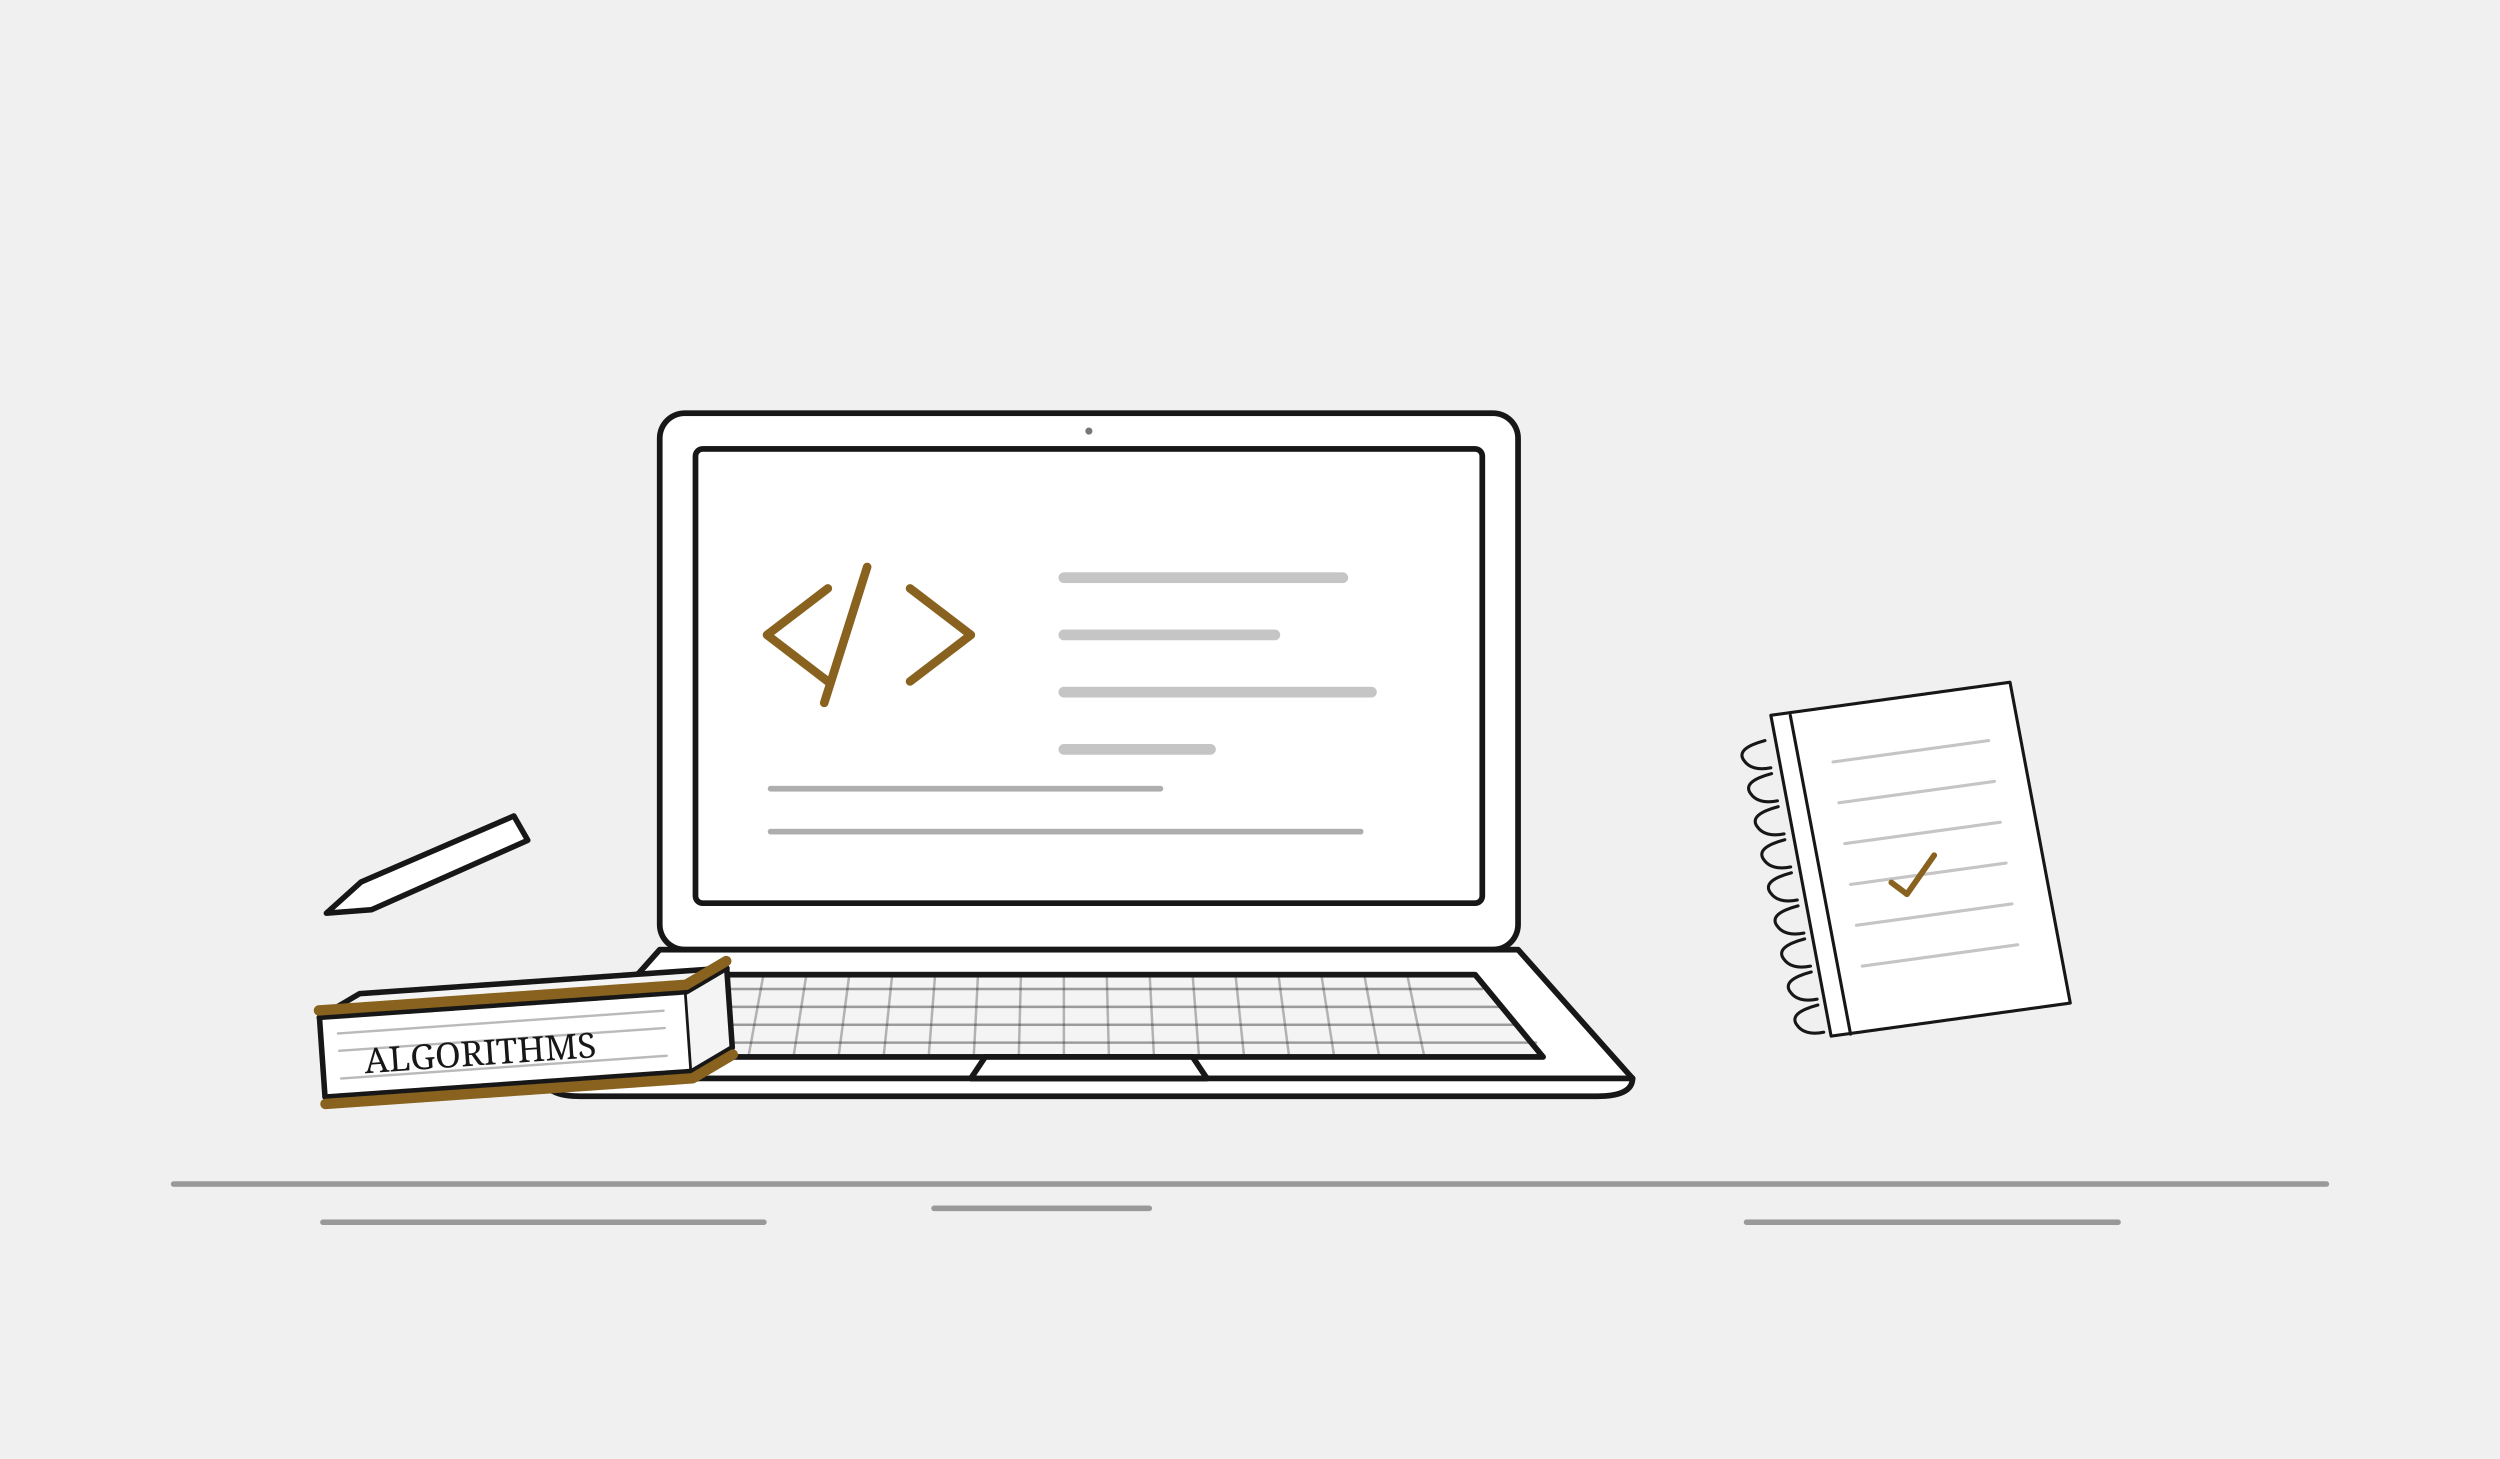
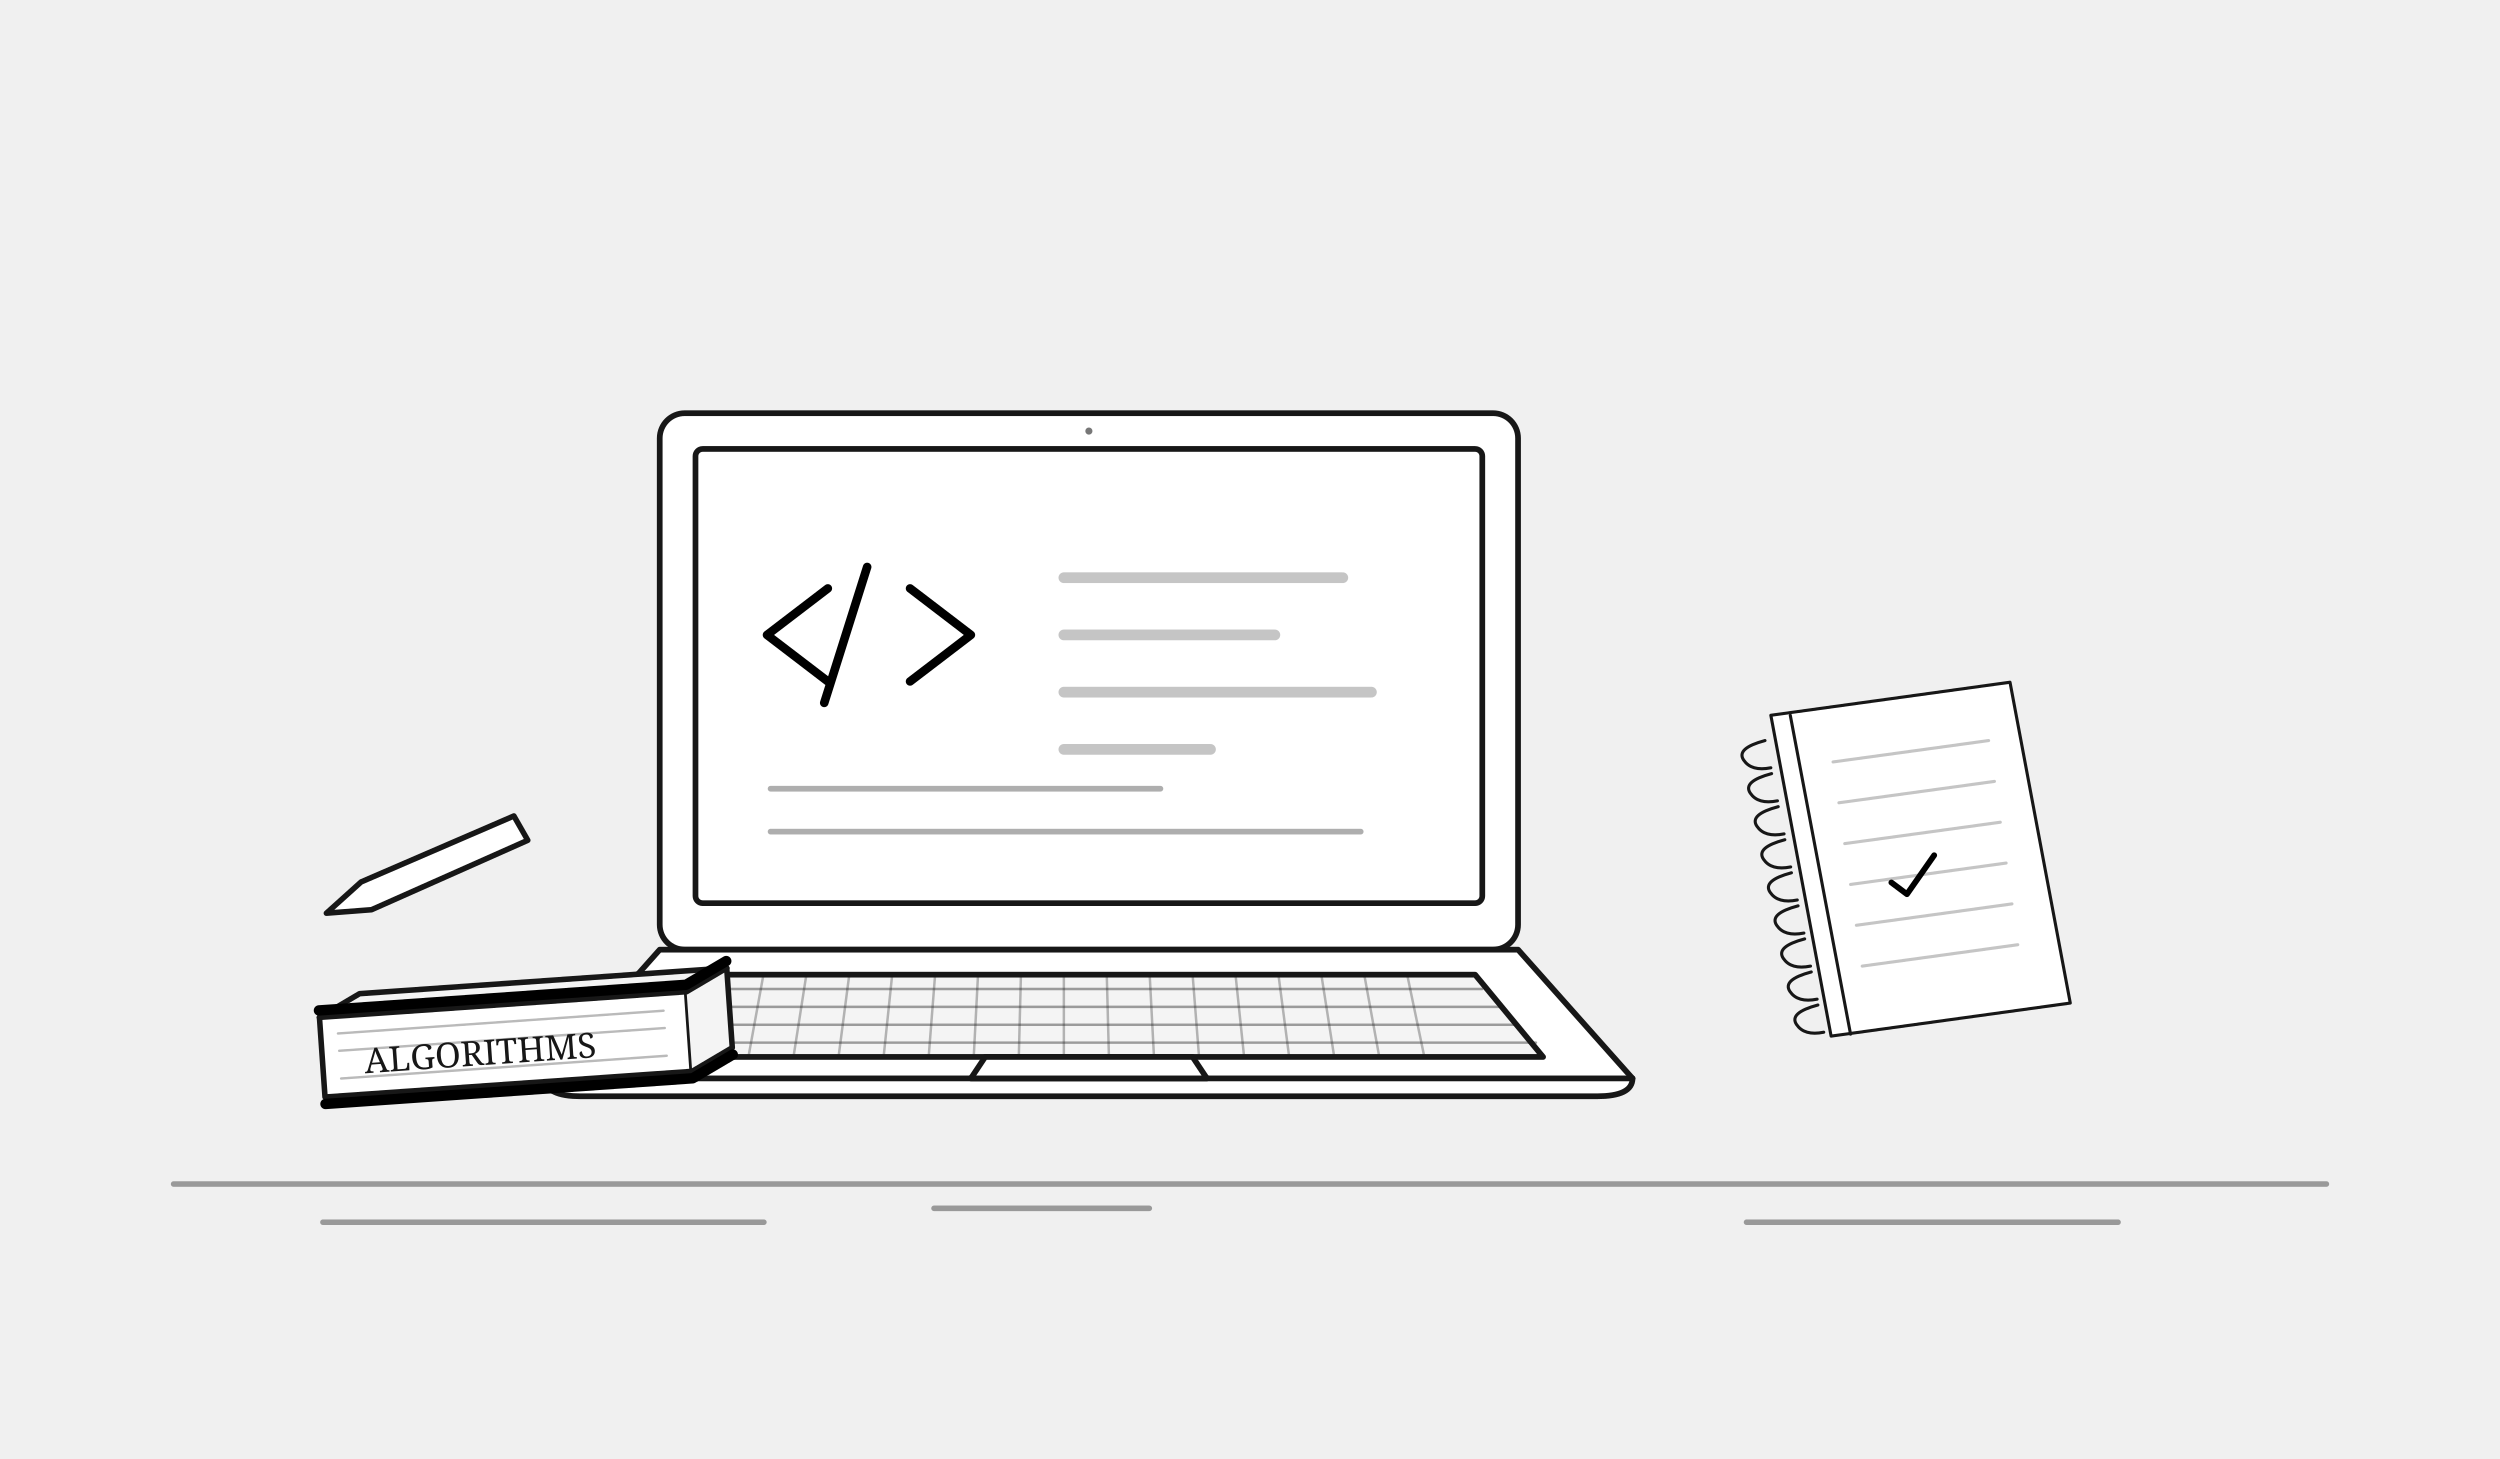
<svg xmlns="http://www.w3.org/2000/svg" width="720" height="420" viewBox="0 0 720 420">
  <g fill="none" stroke="#171717" stroke-width="1.6" stroke-linecap="round" stroke-linejoin="round">
    <g opacity=".4">
      <path d="M50 341h620m-577 11h127m49-4h62m172 4h107" />
    </g>
    <g transform="translate(190 119) scale(1.03)">
      <rect x="0" y="0" width="240" height="150" fill="white" rx="7" />
      <rect x="10" y="10" width="220" height="127" fill="white" rx="2" />
      <circle cx="120" cy="5" r="1" fill="#777" stroke="none" />
      <path d="M0 150-32 186q0 5 10 5h284q10 0 10-5l-32-36Z" fill="white" />
      <path d="M-32 186h304M12 157h216l19 23H-8Z" fill="#f4f4f4" />
      <path d="M10 161h220" opacity=".4" stroke-width=".7" />
      <path d="M5 166h230" opacity=".4" stroke-width=".7" />
      <path d="M0 171h240" opacity=".4" stroke-width=".7" />
      <path d="M-5 176h250" opacity=".4" stroke-width=".7" />
      <path d="M17 157l-4.8 23" opacity=".3" stroke-width=".7" />
      <path d="M29 157l-4.2 23" opacity=".3" stroke-width=".7" />
      <path d="M41 157l-3.6 23" opacity=".3" stroke-width=".7" />
      <path d="M53 157l-3 23" opacity=".3" stroke-width=".7" />
      <path d="M65 157l-2.4 23" opacity=".3" stroke-width=".7" />
      <path d="M77 157l-1.8 23" opacity=".3" stroke-width=".7" />
      <path d="M89 157l-1.2 23" opacity=".3" stroke-width=".7" />
      <path d="M101 157l-0.6 23" opacity=".3" stroke-width=".7" />
      <path d="M113 157l0 23" opacity=".3" stroke-width=".7" />
      <path d="M125 157l0.6 23" opacity=".3" stroke-width=".7" />
      <path d="M137 157l1.2 23" opacity=".3" stroke-width=".7" />
      <path d="M149 157l1.8 23" opacity=".3" stroke-width=".7" />
      <path d="M161 157l2.4 23" opacity=".3" stroke-width=".7" />
      <path d="M173 157l3 23" opacity=".3" stroke-width=".7" />
      <path d="M185 157l3.6 23" opacity=".3" stroke-width=".7" />
      <path d="M197 157l4.2 23" opacity=".3" stroke-width=".7" />
      <path d="M209 157l4.8 23" opacity=".3" stroke-width=".7" />
      <path d="M91 180h58l4 6H87Z" fill="white" />
-       <path d="m47 49-17 13 17 13m23-26 17 13-17 13m-12-32-12 38" stroke="#88621e" stroke-width="2.4" />
+       <path d="m47 49-17 13 17 13m23-26 17 13-17 13m-12-32-12 38" stroke="#000000" stroke-width="2.4" />
      <path d="M113 46h78" stroke-width="3" opacity=".25" />
      <path d="M113 62h59" stroke-width="3" opacity=".25" />
      <path d="M113 78h86" stroke-width="3" opacity=".25" />
      <path d="M113 94h41" stroke-width="3" opacity=".25" />
      <path d="M31 105h109m-109 12h165" opacity=".35" />
    </g>
    <g transform="translate(510 206) scale(0.56)">
      <path d="M0 0 123-17l31 165L31 165Z" fill="white" />
      <path d="M10 0 41 164" />
      <path d="M-3 13q-15 4-11 10t14 4" />
      <path d="M0.4 30q-15 4-11 10t14 4" />
      <path d="M3.8 47q-15 4-11 10t14 4" />
      <path d="M7.2 64q-15 4-11 10t14 4" />
      <path d="M10.6 81q-15 4-11 10t14 4" />
      <path d="M14 98q-15 4-11 10t14 4" />
      <path d="M17.4 115q-15 4-11 10t14 4" />
      <path d="M20.8 132q-15 4-11 10t14 4" />
      <path d="M24.2 149q-15 4-11 10t14 4" />
      <path d="M32 24l80-11" opacity=".25" />
      <path d="M35 45l80-11" opacity=".25" />
      <path d="M38 66l80-11" opacity=".25" />
      <path d="M41 87l80-11" opacity=".25" />
      <path d="M44 108l80-11" opacity=".25" />
      <path d="M47 129l80-11" opacity=".25" />
-       <path d="m62 86 8 6 14-20" stroke="#88621e" stroke-width="3" />
+       <path d="m62 86 8 6 14-20" stroke="#000000" stroke-width="3" />
    </g>
    <g transform="translate(92 293) rotate(-4)">
      <path d="M0 0h106l12-6H12Z" fill="#f4f4f4" />
      <path d="M0 0v23h106V0Z" fill="white" />
      <path d="M106 0l12-6v23l-12 6" fill="#f4f4f4" />
      <path d="M5 5h94M5 10h94M5 18h94" opacity=".3" stroke-width=".7" />
-       <path d="M0 -2h106l12-6M0 25h106l12-6" stroke="#88621e" stroke-width="3" />
+       <path d="M0 -2h106l12-6M0 25h106l12-6" stroke="#000000" stroke-width="3" />
      <text x="12" y="17" font-size="10" fill="#171717" stroke="none" font-family="Georgia,serif">ALGORITHMS</text>
    </g>
    <path d="M104 254 148 235l4 7-45 20-13 1Z" fill="white" />
  </g>
</svg>
